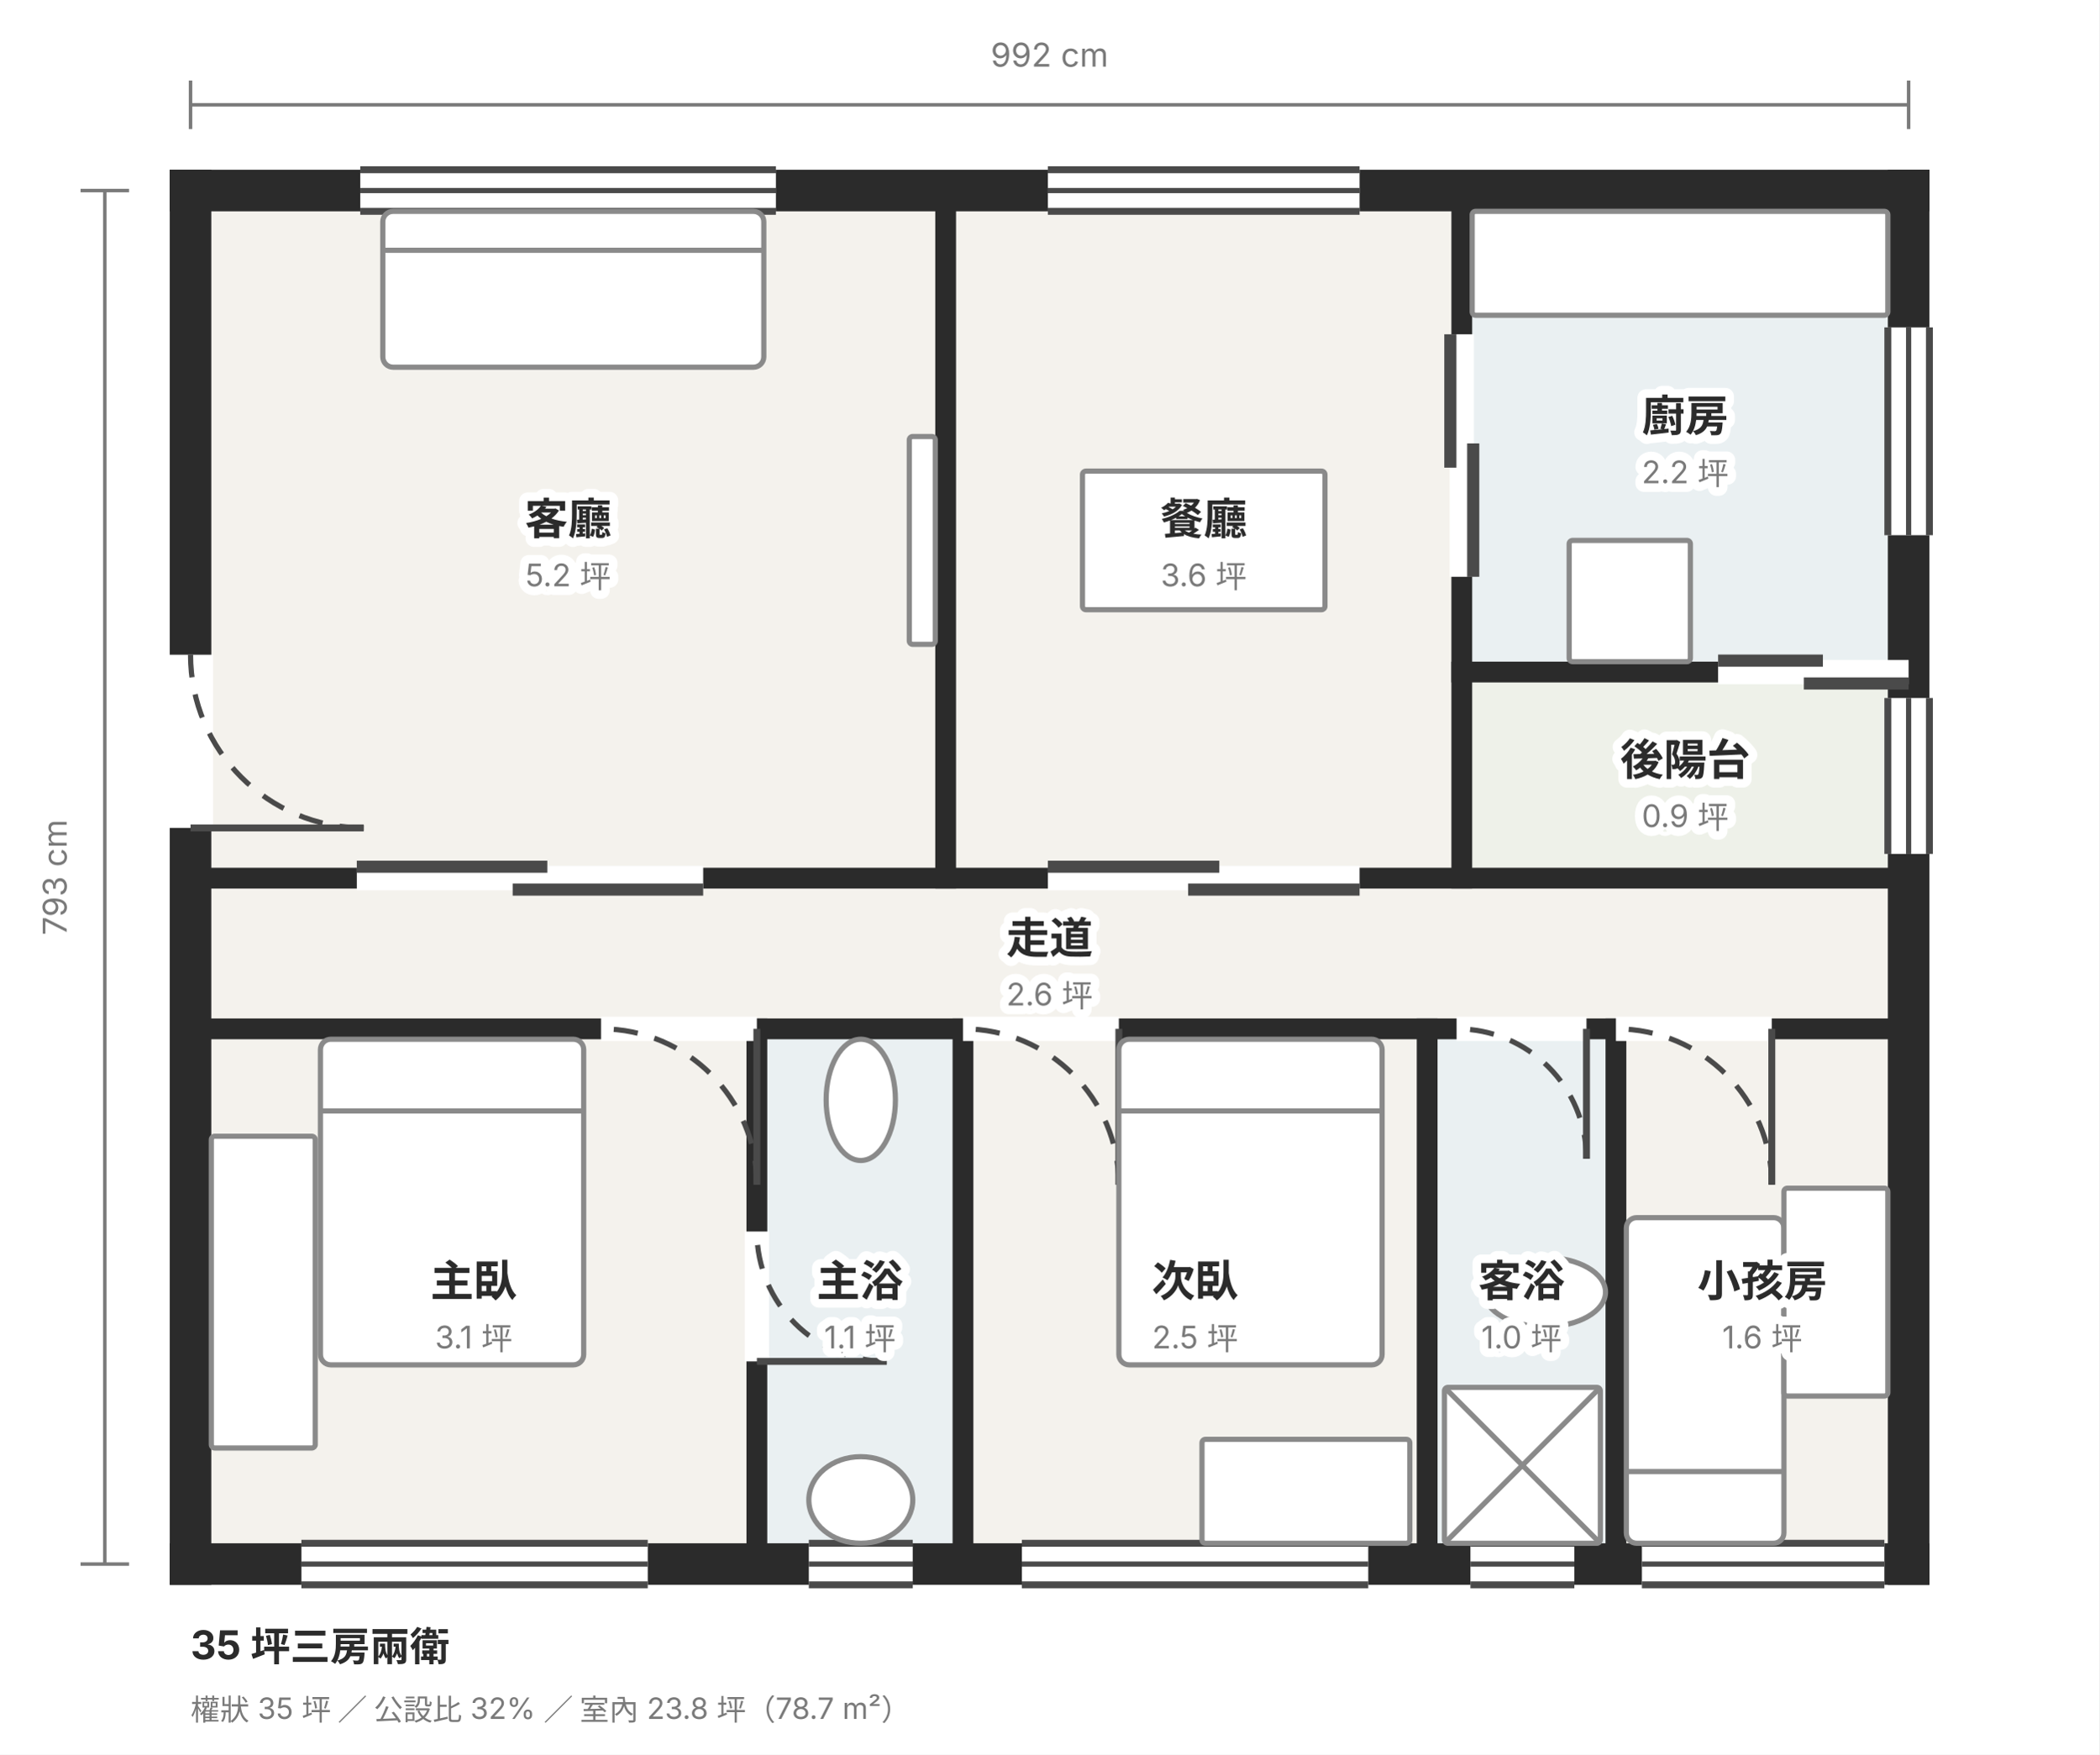
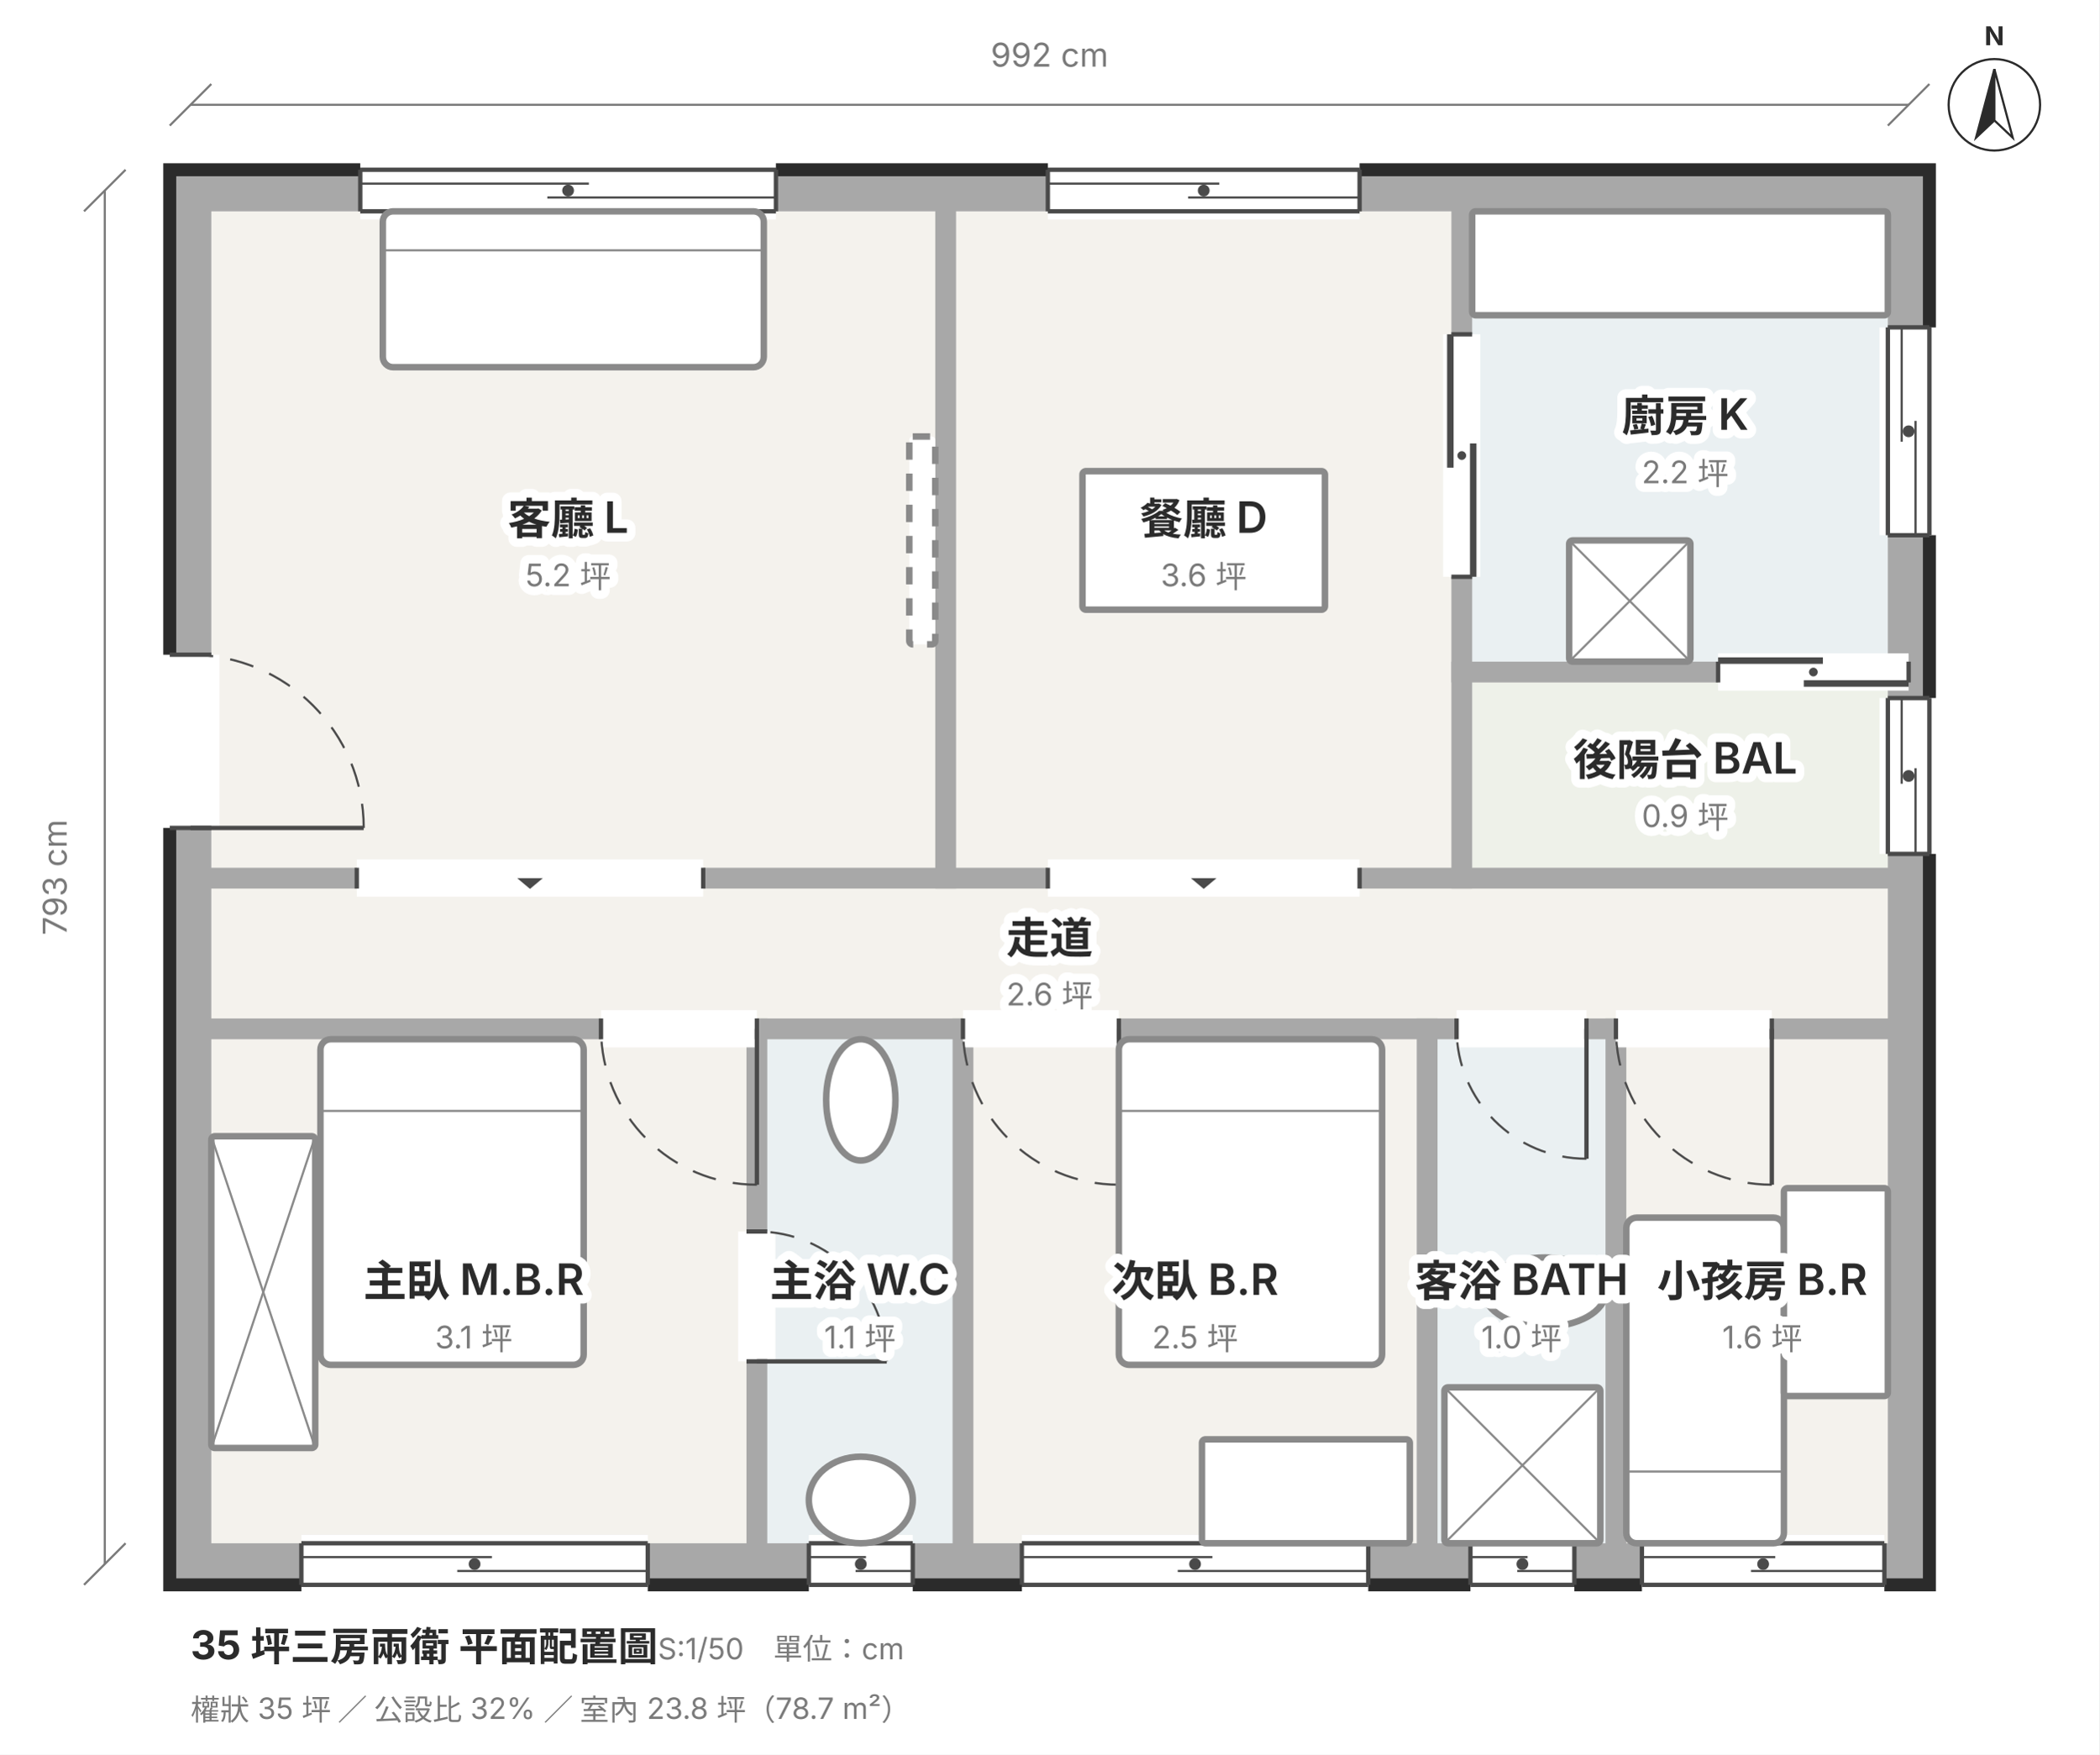
<svg xmlns="http://www.w3.org/2000/svg" viewBox="-110 -110 1212 1013" width="100%" font-family="-apple-system, 'Noto Sans TC', sans-serif">
  <rect x="-110" y="-110" width="1212" height="1013" fill="#ffffff" />
-   <g id="rooms">
+   <g id="rooms" data-layer="FL">
    <rect id="room-living" data-room-type="living_room" x="0" y="0" width="436" height="397" fill="#f4f2ed" />
    <rect id="room-dining" data-room-type="dining_room" x="436" y="0" width="298" height="397" fill="#f4f2ed" />
    <rect id="room-kitchen" data-room-type="kitchen" x="734" y="0" width="258" height="278" fill="#eaf0f2" />
    <rect id="room-balcony" data-room-type="balcony" x="734" y="278" width="258" height="119" fill="#eef1e9" />
    <rect id="room-hall" data-room-type="hallway" x="0" y="397" width="992" height="87" fill="#f4f2ed" />
    <rect id="room-master" data-room-type="master_bedroom" x="0" y="484" width="327" height="309" fill="#f4f2ed" />
    <rect id="room-bath-m" data-room-type="bathroom" x="327" y="484" width="119" height="309" fill="#eaf0f2" />
    <rect id="room-bed2" data-room-type="bedroom" x="446" y="484" width="268" height="309" fill="#f4f2ed" />
    <rect id="room-bath-g" data-room-type="bathroom" x="714" y="484" width="109" height="309" fill="#eaf0f2" />
    <rect id="room-bed3" data-room-type="bedroom" x="823" y="484" width="169" height="309" fill="#f4f2ed" />
  </g>
-   <g id="walls">
-     <rect id="wall-001" data-wall-type="exterior" x="-12.0" y="-12.0" width="1016.0" height="24.0" fill="#2b2b2b" />
-     <rect id="wall-002" data-wall-type="exterior" x="-12.0" y="781.0" width="1016.0" height="24.0" fill="#2b2b2b" />
-     <rect id="wall-003" data-wall-type="exterior" x="-12.0" y="-12.0" width="24.0" height="817.0" fill="#2b2b2b" />
-     <rect id="wall-004" data-wall-type="exterior" x="980.0" y="-12.0" width="24.0" height="817.0" fill="#2b2b2b" />
-     <rect id="wall-005" data-wall-type="interior" x="-6.0" y="391.0" width="1004.0" height="12.0" fill="#2b2b2b" />
-     <rect id="wall-006" data-wall-type="interior" x="-6.0" y="478.0" width="1004.0" height="12.0" fill="#2b2b2b" />
-     <rect id="wall-007" data-wall-type="interior" x="430.0" y="-6.0" width="12.0" height="409.0" fill="#2b2b2b" />
-     <rect id="wall-008" data-wall-type="interior" x="728.0" y="-6.0" width="12.0" height="409.0" fill="#2b2b2b" />
-     <rect id="wall-009" data-wall-type="interior" x="728.0" y="272.0" width="270.0" height="12.0" fill="#2b2b2b" />
-     <rect id="wall-010" data-wall-type="interior" x="321.0" y="478.0" width="12.0" height="321.0" fill="#2b2b2b" />
-     <rect id="wall-011" data-wall-type="interior" x="440.0" y="478.0" width="12.0" height="321.0" fill="#2b2b2b" />
-     <rect id="wall-012" data-wall-type="interior" x="708.0" y="478.0" width="12.0" height="321.0" fill="#2b2b2b" />
-     <rect id="wall-013" data-wall-type="interior" x="817.0" y="478.0" width="12.0" height="321.0" fill="#2b2b2b" />
-     <rect x="-13.0" y="268.0" width="26.0" height="100.0" fill="#ffffff" />
-     <rect x="96.0" y="390.0" width="200.0" height="14.0" fill="#ffffff" />
-     <rect x="495.0" y="390.0" width="180.0" height="14.0" fill="#ffffff" />
-     <rect x="727.0" y="83.0" width="14.0" height="140.0" fill="#ffffff" />
-     <rect x="882.0" y="271.0" width="110.0" height="14.0" fill="#ffffff" />
-     <rect x="237.0" y="477.0" width="90.0" height="14.0" fill="#ffffff" />
-     <rect x="320.0" y="601.0" width="14.0" height="75.0" fill="#ffffff" />
-     <rect x="446.0" y="477.0" width="90.0" height="14.0" fill="#ffffff" />
-     <rect x="731.0" y="477.0" width="75.0" height="14.0" fill="#ffffff" />
-     <rect x="823.0" y="477.0" width="90.0" height="14.0" fill="#ffffff" />
-     <rect x="98.0" y="-13.0" width="240.0" height="26.0" fill="#ffffff" />
-     <rect x="495.0" y="-13.0" width="180.0" height="26.0" fill="#ffffff" />
-     <rect x="979.0" y="79.0" width="26.0" height="120.0" fill="#ffffff" />
-     <rect x="979.0" y="293.0" width="26.0" height="90.0" fill="#ffffff" />
-     <rect x="64.0" y="780.0" width="200.0" height="26.0" fill="#ffffff" />
-     <rect x="357.0" y="780.0" width="60.0" height="26.0" fill="#ffffff" />
-     <rect x="480.0" y="780.0" width="200.0" height="26.0" fill="#ffffff" />
-     <rect x="739.0" y="780.0" width="60.0" height="26.0" fill="#ffffff" />
-     <rect x="838.0" y="780.0" width="140.0" height="26.0" fill="#ffffff" />
-   </g>
-   <g id="doors" fill="none" stroke="#4a4a4a" stroke-width="4">
+   <g id="walls" data-layer="WL">
+     <rect id="wall-001" data-wall-type="exterior" x="-12.0" y="-12.0" width="1016.0" height="24.0" fill="#a8a8a8" />
+     <rect id="wall-002" data-wall-type="exterior" x="-12.0" y="781.0" width="1016.0" height="24.0" fill="#a8a8a8" />
+     <rect id="wall-003" data-wall-type="exterior" x="-12.0" y="-12.0" width="24.0" height="817.0" fill="#a8a8a8" />
+     <rect id="wall-004" data-wall-type="exterior" x="980.0" y="-12.0" width="24.0" height="817.0" fill="#a8a8a8" />
+     <rect id="wall-005" data-wall-type="interior" x="-6.0" y="391.0" width="1004.0" height="12.0" fill="#a8a8a8" />
+     <rect id="wall-006" data-wall-type="interior" x="-6.0" y="478.0" width="1004.0" height="12.0" fill="#a8a8a8" />
+     <rect id="wall-007" data-wall-type="interior" x="430.0" y="-6.0" width="12.0" height="409.0" fill="#a8a8a8" />
+     <rect id="wall-008" data-wall-type="interior" x="728.0" y="-6.0" width="12.0" height="409.0" fill="#a8a8a8" />
+     <rect id="wall-009" data-wall-type="interior" x="728.0" y="272.0" width="270.0" height="12.0" fill="#a8a8a8" />
+     <rect id="wall-010" data-wall-type="interior" x="321.0" y="478.0" width="12.0" height="321.0" fill="#a8a8a8" />
+     <rect id="wall-011" data-wall-type="interior" x="440.0" y="478.0" width="12.0" height="321.0" fill="#a8a8a8" />
+     <rect id="wall-012" data-wall-type="interior" x="708.0" y="478.0" width="12.0" height="321.0" fill="#a8a8a8" />
+     <rect id="wall-013" data-wall-type="interior" x="817.0" y="478.0" width="12.0" height="321.0" fill="#a8a8a8" />
+     <rect x="-12.0" y="-12.0" width="1016.0" height="817.0" fill="none" stroke="#2b2b2b" stroke-width="7.50" />
+     <rect x="-16.8" y="268.0" width="33.5" height="100.0" fill="#ffffff" />
+     <rect x="96.0" y="386.2" width="200.0" height="21.5" fill="#ffffff" />
+     <rect x="495.0" y="386.2" width="180.0" height="21.5" fill="#ffffff" />
+     <rect x="723.2" y="83.0" width="21.5" height="140.0" fill="#ffffff" />
+     <rect x="882.0" y="267.2" width="110.0" height="21.5" fill="#ffffff" />
+     <rect x="237.0" y="473.2" width="90.0" height="21.5" fill="#ffffff" />
+     <rect x="316.2" y="601.0" width="21.5" height="75.0" fill="#ffffff" />
+     <rect x="446.0" y="473.2" width="90.0" height="21.5" fill="#ffffff" />
+     <rect x="731.0" y="473.2" width="75.0" height="21.5" fill="#ffffff" />
+     <rect x="823.0" y="473.2" width="90.0" height="21.5" fill="#ffffff" />
+     <rect x="98.0" y="-16.8" width="240.0" height="33.5" fill="#ffffff" />
+     <rect x="495.0" y="-16.8" width="180.0" height="33.5" fill="#ffffff" />
+     <rect x="975.2" y="79.0" width="33.5" height="120.0" fill="#ffffff" />
+     <rect x="975.2" y="293.0" width="33.5" height="90.0" fill="#ffffff" />
+     <rect x="64.0" y="776.2" width="200.0" height="33.5" fill="#ffffff" />
+     <rect x="357.0" y="776.2" width="60.0" height="33.5" fill="#ffffff" />
+     <rect x="480.0" y="776.2" width="200.0" height="33.5" fill="#ffffff" />
+     <rect x="739.0" y="776.2" width="60.0" height="33.5" fill="#ffffff" />
+     <rect x="838.0" y="776.2" width="140.0" height="33.5" fill="#ffffff" />
+   </g>
+   <g id="doors" data-layer="DR" fill="none" stroke="#4a4a4a">
    <g id="door-entry" data-door-type="single">
-       <line x1="0.0" y1="368.0" x2="100.0" y2="368.0" />
-       <path d="M 100.0 368.0 A 100 100 0 0 1 0.0 268.0" stroke-dasharray="14 10" stroke-width="3" />
-     </g>
-     <line x1="96.0" y1="390.4" x2="206.0" y2="390.4" stroke-width="7" />
-     <line x1="186.0" y1="403.6" x2="296.0" y2="403.6" stroke-width="7" />
-     <line x1="495.0" y1="390.4" x2="594.0" y2="390.4" stroke-width="7" />
-     <line x1="576.0" y1="403.6" x2="675.0" y2="403.6" stroke-width="7" />
-     <line x1="727.4" y1="83.0" x2="727.4" y2="160.0" stroke-width="7" />
-     <line x1="740.6" y1="146.0" x2="740.6" y2="223.0" stroke-width="7" />
-     <line x1="882.0" y1="271.4" x2="942.5" y2="271.4" stroke-width="7" />
-     <line x1="931.5" y1="284.6" x2="992.0" y2="284.6" stroke-width="7" />
+       <line x1="-12.0" y1="268.0" x2="12.0" y2="268.0" stroke-width="2.50" />
+       <line x1="-12.0" y1="368.0" x2="12.0" y2="368.0" stroke-width="2.50" />
+       <line x1="0.0" y1="368.0" x2="100.0" y2="368.0" stroke-width="2.50" />
+       <path d="M 100.0 368.0 A 100 100 0 0 0 0.0 268.0" stroke-dasharray="14 10" stroke-width="1.25" />
+     </g>
+     <g id="door-hall-living" data-door-type="opening">
+       <line x1="96.0" y1="391.0" x2="96.0" y2="403.0" stroke-width="2.50" />
+       <line x1="296.0" y1="391.0" x2="296.0" y2="403.0" stroke-width="2.50" />
+       <polygon points="188.6,397.0 203.4,397.0 196.0,403.2" fill="#4a4a4a" stroke="none" />
+     </g>
+     <g id="door-hall-dining" data-door-type="opening">
+       <line x1="495.0" y1="391.0" x2="495.0" y2="403.0" stroke-width="2.50" />
+       <line x1="675.0" y1="391.0" x2="675.0" y2="403.0" stroke-width="2.50" />
+       <polygon points="577.6,397.0 592.4,397.0 585.0,403.2" fill="#4a4a4a" stroke="none" />
+     </g>
+     <g id="door-dining-kitchen" data-door-type="sliding">
+       <line x1="728.0" y1="83.0" x2="740.0" y2="83.0" stroke-width="2.50" />
+       <line x1="728.0" y1="223.0" x2="740.0" y2="223.0" stroke-width="2.50" />
+       <line x1="727.4" y1="83.0" x2="727.4" y2="160.0" stroke-width="3.75" />
+       <line x1="740.6" y1="146.0" x2="740.6" y2="223.0" stroke-width="3.75" />
+       <circle cx="734.0" cy="153.0" r="1.9" fill="#4a4a4a" stroke-width="1.25" />
+     </g>
+     <g id="door-balcony" data-door-type="sliding">
+       <line x1="882.0" y1="272.0" x2="882.0" y2="284.0" stroke-width="2.50" />
+       <line x1="992.0" y1="272.0" x2="992.0" y2="284.0" stroke-width="2.50" />
+       <line x1="882.0" y1="271.4" x2="942.5" y2="271.4" stroke-width="3.75" />
+       <line x1="931.5" y1="284.6" x2="992.0" y2="284.6" stroke-width="3.75" />
+       <circle cx="937.0" cy="278.0" r="1.9" fill="#4a4a4a" stroke-width="1.25" />
+     </g>
    <g id="door-master" data-door-type="single">
-       <line x1="327.0" y1="484.0" x2="327.0" y2="574.0" />
-       <path d="M 327.0 574.0 A 90 90 0 0 0 237.0 484.0" stroke-dasharray="14 10" stroke-width="3" />
+       <line x1="237.0" y1="478.0" x2="237.0" y2="490.0" stroke-width="2.50" />
+       <line x1="327.0" y1="478.0" x2="327.0" y2="490.0" stroke-width="2.50" />
+       <line x1="327.0" y1="484.0" x2="327.0" y2="574.0" stroke-width="2.50" />
+       <path d="M 327.0 574.0 A 90 90 0 0 1 237.0 484.0" stroke-dasharray="14 10" stroke-width="1.25" />
    </g>
    <g id="door-bath-m" data-door-type="single">
-       <line x1="327.0" y1="676.0" x2="402.0" y2="676.0" />
-       <path d="M 402.0 676.0 A 75 75 0 0 1 327.0 601.0" stroke-dasharray="14 10" stroke-width="3" />
+       <line x1="321.0" y1="601.0" x2="333.0" y2="601.0" stroke-width="2.50" />
+       <line x1="321.0" y1="676.0" x2="333.0" y2="676.0" stroke-width="2.50" />
+       <line x1="327.0" y1="676.0" x2="402.0" y2="676.0" stroke-width="2.50" />
+       <path d="M 402.0 676.0 A 75 75 0 0 0 327.0 601.0" stroke-dasharray="14 10" stroke-width="1.25" />
    </g>
    <g id="door-bed2" data-door-type="single">
-       <line x1="536.0" y1="484.0" x2="536.0" y2="574.0" />
-       <path d="M 536.0 574.0 A 90 90 0 0 0 446.0 484.0" stroke-dasharray="14 10" stroke-width="3" />
+       <line x1="446.0" y1="478.0" x2="446.0" y2="490.0" stroke-width="2.50" />
+       <line x1="536.0" y1="478.0" x2="536.0" y2="490.0" stroke-width="2.50" />
+       <line x1="536.0" y1="484.0" x2="536.0" y2="574.0" stroke-width="2.50" />
+       <path d="M 536.0 574.0 A 90 90 0 0 1 446.0 484.0" stroke-dasharray="14 10" stroke-width="1.25" />
    </g>
    <g id="door-bath-g" data-door-type="single">
-       <line x1="806.0" y1="484.0" x2="806.0" y2="559.0" />
-       <path d="M 806.0 559.0 A 75 75 0 0 0 731.0 484.0" stroke-dasharray="14 10" stroke-width="3" />
+       <line x1="731.0" y1="478.0" x2="731.0" y2="490.0" stroke-width="2.50" />
+       <line x1="806.0" y1="478.0" x2="806.0" y2="490.0" stroke-width="2.50" />
+       <line x1="806.0" y1="484.0" x2="806.0" y2="559.0" stroke-width="2.50" />
+       <path d="M 806.0 559.0 A 75 75 0 0 1 731.0 484.0" stroke-dasharray="14 10" stroke-width="1.25" />
    </g>
    <g id="door-bed3" data-door-type="single">
-       <line x1="913.0" y1="484.0" x2="913.0" y2="574.0" />
-       <path d="M 913.0 574.0 A 90 90 0 0 0 823.0 484.0" stroke-dasharray="14 10" stroke-width="3" />
-     </g>
-   </g>
-   <g id="windows" stroke="#4a4a4a" fill="none">
-     <g id="win-living">
-       <line x1="98.0" y1="-12.0" x2="338.0" y2="-12.0" stroke-width="4" />
-       <line x1="98.0" y1="0.0" x2="338.0" y2="0.0" stroke-width="3" />
-       <line x1="98.0" y1="12.0" x2="338.0" y2="12.0" stroke-width="4" />
-     </g>
-     <g id="win-dining">
-       <line x1="495.0" y1="-12.0" x2="675.0" y2="-12.0" stroke-width="4" />
-       <line x1="495.0" y1="0.0" x2="675.0" y2="0.0" stroke-width="3" />
-       <line x1="495.0" y1="12.0" x2="675.0" y2="12.0" stroke-width="4" />
-     </g>
-     <g id="win-kitchen">
-       <line x1="980.0" y1="79.0" x2="980.0" y2="199.0" stroke-width="4" />
-       <line x1="992.0" y1="79.0" x2="992.0" y2="199.0" stroke-width="3" />
-       <line x1="1004.0" y1="79.0" x2="1004.0" y2="199.0" stroke-width="4" />
-     </g>
-     <g id="win-balcony">
-       <line x1="980.0" y1="293.0" x2="980.0" y2="383.0" stroke-width="4" />
-       <line x1="992.0" y1="293.0" x2="992.0" y2="383.0" stroke-width="3" />
-       <line x1="1004.0" y1="293.0" x2="1004.0" y2="383.0" stroke-width="4" />
-     </g>
-     <g id="win-master">
-       <line x1="64.0" y1="781.0" x2="264.0" y2="781.0" stroke-width="4" />
-       <line x1="64.0" y1="793.0" x2="264.0" y2="793.0" stroke-width="3" />
-       <line x1="64.0" y1="805.0" x2="264.0" y2="805.0" stroke-width="4" />
-     </g>
-     <g id="win-bath-m">
-       <line x1="357.0" y1="781.0" x2="417.0" y2="781.0" stroke-width="4" />
-       <line x1="357.0" y1="793.0" x2="417.0" y2="793.0" stroke-width="3" />
-       <line x1="357.0" y1="805.0" x2="417.0" y2="805.0" stroke-width="4" />
-     </g>
-     <g id="win-bed2">
-       <line x1="480.0" y1="781.0" x2="680.0" y2="781.0" stroke-width="4" />
-       <line x1="480.0" y1="793.0" x2="680.0" y2="793.0" stroke-width="3" />
-       <line x1="480.0" y1="805.0" x2="680.0" y2="805.0" stroke-width="4" />
-     </g>
-     <g id="win-bath-g">
-       <line x1="739.0" y1="781.0" x2="799.0" y2="781.0" stroke-width="4" />
-       <line x1="739.0" y1="793.0" x2="799.0" y2="793.0" stroke-width="3" />
-       <line x1="739.0" y1="805.0" x2="799.0" y2="805.0" stroke-width="4" />
-     </g>
-     <g id="win-bed3">
-       <line x1="838.0" y1="781.0" x2="978.0" y2="781.0" stroke-width="4" />
-       <line x1="838.0" y1="793.0" x2="978.0" y2="793.0" stroke-width="3" />
-       <line x1="838.0" y1="805.0" x2="978.0" y2="805.0" stroke-width="4" />
-     </g>
-   </g>
-   <g id="furniture" fill="#ffffff" stroke="#8a8a8a" stroke-width="3">
-     <g id="f-sofa" data-furniture-type="sofa">
-       <rect x="111" y="12" width="220" height="90" rx="6" />
+       <line x1="823.0" y1="478.0" x2="823.0" y2="490.0" stroke-width="2.50" />
+       <line x1="913.0" y1="478.0" x2="913.0" y2="490.0" stroke-width="2.50" />
+       <line x1="913.0" y1="484.0" x2="913.0" y2="574.0" stroke-width="2.50" />
+       <path d="M 913.0 574.0 A 90 90 0 0 1 823.0 484.0" stroke-dasharray="14 10" stroke-width="1.25" />
+     </g>
+   </g>
+   <g id="windows" data-layer="WI" stroke="#4a4a4a" fill="none">
+     <g id="win-living" data-window-type="sliding">
+       <line x1="98.0" y1="-12.0" x2="338.0" y2="-12.0" stroke-width="2.50" />
+       <line x1="98.0" y1="12.0" x2="338.0" y2="12.0" stroke-width="2.50" />
+       <line x1="98.0" y1="-12.0" x2="98.0" y2="12.0" stroke-width="2.50" />
+       <line x1="338.0" y1="-12.0" x2="338.0" y2="12.0" stroke-width="2.50" />
+       <line x1="98.0" y1="-4.0" x2="230.0" y2="-4.0" stroke-width="1.25" />
+       <line x1="206.0" y1="4.0" x2="338.0" y2="4.0" stroke-width="1.25" />
+       <circle cx="218.0" cy="0.0" r="3.4" fill="#4a4a4a" stroke="none" />
+     </g>
+     <g id="win-dining" data-window-type="sliding">
+       <line x1="495.0" y1="-12.0" x2="675.0" y2="-12.0" stroke-width="2.50" />
+       <line x1="495.0" y1="12.0" x2="675.0" y2="12.0" stroke-width="2.50" />
+       <line x1="495.0" y1="-12.0" x2="495.0" y2="12.0" stroke-width="2.50" />
+       <line x1="675.0" y1="-12.0" x2="675.0" y2="12.0" stroke-width="2.50" />
+       <line x1="495.0" y1="-4.0" x2="594.0" y2="-4.0" stroke-width="1.25" />
+       <line x1="576.0" y1="4.0" x2="675.0" y2="4.0" stroke-width="1.25" />
+       <circle cx="585.0" cy="0.0" r="3.4" fill="#4a4a4a" stroke="none" />
+     </g>
+     <g id="win-kitchen" data-window-type="sliding">
+       <line x1="980.0" y1="79.0" x2="980.0" y2="199.0" stroke-width="2.50" />
+       <line x1="1004.0" y1="79.0" x2="1004.0" y2="199.0" stroke-width="2.50" />
+       <line x1="980.0" y1="79.0" x2="1004.0" y2="79.0" stroke-width="2.50" />
+       <line x1="980.0" y1="199.0" x2="1004.0" y2="199.0" stroke-width="2.50" />
+       <line x1="988.0" y1="79.0" x2="988.0" y2="145.0" stroke-width="1.25" />
+       <line x1="996.0" y1="133.0" x2="996.0" y2="199.0" stroke-width="1.25" />
+       <circle cx="992.0" cy="139.0" r="3.4" fill="#4a4a4a" stroke="none" />
+     </g>
+     <g id="win-balcony" data-window-type="sliding">
+       <line x1="980.0" y1="293.0" x2="980.0" y2="383.0" stroke-width="2.50" />
+       <line x1="1004.0" y1="293.0" x2="1004.0" y2="383.0" stroke-width="2.50" />
+       <line x1="980.0" y1="293.0" x2="1004.0" y2="293.0" stroke-width="2.50" />
+       <line x1="980.0" y1="383.0" x2="1004.0" y2="383.0" stroke-width="2.50" />
+       <line x1="988.0" y1="293.0" x2="988.0" y2="342.5" stroke-width="1.25" />
+       <line x1="996.0" y1="333.5" x2="996.0" y2="383.0" stroke-width="1.25" />
+       <circle cx="992.0" cy="338.0" r="3.4" fill="#4a4a4a" stroke="none" />
+     </g>
+     <g id="win-master" data-window-type="sliding">
+       <line x1="64.0" y1="781.0" x2="264.0" y2="781.0" stroke-width="2.50" />
+       <line x1="64.0" y1="805.0" x2="264.0" y2="805.0" stroke-width="2.50" />
+       <line x1="64.0" y1="781.0" x2="64.0" y2="805.0" stroke-width="2.50" />
+       <line x1="264.0" y1="781.0" x2="264.0" y2="805.0" stroke-width="2.50" />
+       <line x1="64.0" y1="789.0" x2="174.0" y2="789.0" stroke-width="1.25" />
+       <line x1="154.0" y1="797.0" x2="264.0" y2="797.0" stroke-width="1.25" />
+       <circle cx="164.0" cy="793.0" r="3.4" fill="#4a4a4a" stroke="none" />
+     </g>
+     <g id="win-bath-m" data-window-type="sliding">
+       <line x1="357.0" y1="781.0" x2="417.0" y2="781.0" stroke-width="2.50" />
+       <line x1="357.0" y1="805.0" x2="417.0" y2="805.0" stroke-width="2.50" />
+       <line x1="357.0" y1="781.0" x2="357.0" y2="805.0" stroke-width="2.50" />
+       <line x1="417.0" y1="781.0" x2="417.0" y2="805.0" stroke-width="2.50" />
+       <line x1="357.0" y1="789.0" x2="390.0" y2="789.0" stroke-width="1.25" />
+       <line x1="384.0" y1="797.0" x2="417.0" y2="797.0" stroke-width="1.25" />
+       <circle cx="387.0" cy="793.0" r="3.4" fill="#4a4a4a" stroke="none" />
+     </g>
+     <g id="win-bed2" data-window-type="sliding">
+       <line x1="480.0" y1="781.0" x2="680.0" y2="781.0" stroke-width="2.50" />
+       <line x1="480.0" y1="805.0" x2="680.0" y2="805.0" stroke-width="2.50" />
+       <line x1="480.0" y1="781.0" x2="480.0" y2="805.0" stroke-width="2.50" />
+       <line x1="680.0" y1="781.0" x2="680.0" y2="805.0" stroke-width="2.50" />
+       <line x1="480.0" y1="789.0" x2="590.0" y2="789.0" stroke-width="1.25" />
+       <line x1="570.0" y1="797.0" x2="680.0" y2="797.0" stroke-width="1.25" />
+       <circle cx="580.0" cy="793.0" r="3.4" fill="#4a4a4a" stroke="none" />
+     </g>
+     <g id="win-bath-g" data-window-type="sliding">
+       <line x1="739.0" y1="781.0" x2="799.0" y2="781.0" stroke-width="2.50" />
+       <line x1="739.0" y1="805.0" x2="799.0" y2="805.0" stroke-width="2.50" />
+       <line x1="739.0" y1="781.0" x2="739.0" y2="805.0" stroke-width="2.50" />
+       <line x1="799.0" y1="781.0" x2="799.0" y2="805.0" stroke-width="2.50" />
+       <line x1="739.0" y1="789.0" x2="772.0" y2="789.0" stroke-width="1.25" />
+       <line x1="766.0" y1="797.0" x2="799.0" y2="797.0" stroke-width="1.25" />
+       <circle cx="769.0" cy="793.0" r="3.4" fill="#4a4a4a" stroke="none" />
+     </g>
+     <g id="win-bed3" data-window-type="sliding">
+       <line x1="838.0" y1="781.0" x2="978.0" y2="781.0" stroke-width="2.50" />
+       <line x1="838.0" y1="805.0" x2="978.0" y2="805.0" stroke-width="2.50" />
+       <line x1="838.0" y1="781.0" x2="838.0" y2="805.0" stroke-width="2.50" />
+       <line x1="978.0" y1="781.0" x2="978.0" y2="805.0" stroke-width="2.50" />
+       <line x1="838.0" y1="789.0" x2="915.0" y2="789.0" stroke-width="1.25" />
+       <line x1="901.0" y1="797.0" x2="978.0" y2="797.0" stroke-width="1.25" />
+       <circle cx="908.0" cy="793.0" r="3.4" fill="#4a4a4a" stroke="none" />
+     </g>
+   </g>
+   <g id="furniture" fill="#ffffff" stroke="#8a8a8a" stroke-width="1.25">
+     <g id="f-sofa" data-furniture-type="sofa" data-layer="FUM">
+       <rect x="111" y="12" width="220" height="90" rx="6" stroke-width="3.75" />
      <line x1="111" y1="34.5" x2="331" y2="34.5" />
    </g>
-     <g id="f-tv" data-furniture-type="tv">
-       <rect x="415" y="142" width="15" height="120" rx="2" />
-     </g>
-     <g id="f-dining" data-furniture-type="dining_table">
-       <rect x="515" y="162" width="140" height="80" rx="2" />
-     </g>
-     <g id="f-counter" data-furniture-type="kitchen_counter">
-       <rect x="740" y="12" width="240" height="60" rx="2" />
-     </g>
-     <g id="f-fridge" data-furniture-type="refrigerator">
-       <rect x="796" y="202" width="70" height="70" rx="2" />
-     </g>
-     <g id="f-bed-m" data-furniture-type="bed">
-       <rect x="75" y="490" width="152" height="188" rx="6" />
+     <g id="f-tv" data-furniture-type="tv" data-layer="FUM">
+       <rect x="415" y="142" width="15" height="120" rx="2" stroke-width="3.75" stroke-dasharray="10 8" />
+     </g>
+     <g id="f-dining" data-furniture-type="dining_table" data-layer="FUM">
+       <rect x="515" y="162" width="140" height="80" rx="2" stroke-width="3.75" />
+     </g>
+     <g id="f-counter" data-furniture-type="kitchen_counter" data-layer="FUF">
+       <rect x="740" y="12" width="240" height="60" rx="2" stroke-width="3.75" />
+     </g>
+     <g id="f-fridge" data-furniture-type="refrigerator" data-layer="FUM">
+       <rect x="796" y="202" width="70" height="70" rx="2" stroke-width="3.75" />
+       <line x1="796" y1="202" x2="866" y2="272" />
+       <line x1="866" y1="202" x2="796" y2="272" />
+     </g>
+     <g id="f-bed-m" data-furniture-type="bed" data-layer="FUM">
+       <rect x="75" y="490" width="152" height="188" rx="6" stroke-width="3.75" />
      <line x1="75" y1="531.4" x2="227" y2="531.4" />
    </g>
-     <g id="f-wardrobe-m" data-furniture-type="wardrobe">
-       <rect x="12" y="546" width="60" height="180" rx="2" />
-     </g>
-     <g id="f-toilet-m" data-furniture-type="toilet">
-       <ellipse cx="387.0" cy="525.0" rx="20.0" ry="35.0" />
-     </g>
-     <g id="f-sink-m" data-furniture-type="sink">
-       <ellipse cx="387.0" cy="756.0" rx="30.0" ry="25.0" />
-     </g>
-     <g id="f-bed-2" data-furniture-type="bed">
-       <rect x="536" y="490" width="152" height="188" rx="6" />
+     <g id="f-wardrobe-m" data-furniture-type="wardrobe" data-layer="FUF">
+       <rect x="12" y="546" width="60" height="180" rx="2" stroke-width="3.75" />
+       <line x1="12" y1="546" x2="72" y2="726" />
+       <line x1="72" y1="546" x2="12" y2="726" />
+     </g>
+     <g id="f-toilet-m" data-furniture-type="toilet" data-layer="FUF">
+       <ellipse cx="387.0" cy="525.0" rx="20.0" ry="35.0" stroke-width="3.75" />
+     </g>
+     <g id="f-sink-m" data-furniture-type="sink" data-layer="FUF">
+       <ellipse cx="387.0" cy="756.0" rx="30.0" ry="25.0" stroke-width="3.75" />
+     </g>
+     <g id="f-bed-2" data-furniture-type="bed" data-layer="FUM">
+       <rect x="536" y="490" width="152" height="188" rx="6" stroke-width="3.75" />
      <line x1="536" y1="531.4" x2="688" y2="531.4" />
    </g>
-     <g id="f-desk-2" data-furniture-type="desk">
-       <rect x="584" y="721" width="120" height="60" rx="2" />
-     </g>
-     <g id="f-toilet-g" data-furniture-type="toilet">
-       <ellipse cx="782.0" cy="636.0" rx="35.0" ry="20.0" />
-     </g>
-     <g id="f-shower-g" data-furniture-type="shower">
-       <rect x="724" y="691" width="90" height="90" rx="2" />
+     <g id="f-desk-2" data-furniture-type="desk" data-layer="FUM">
+       <rect x="584" y="721" width="120" height="60" rx="2" stroke-width="3.75" />
+     </g>
+     <g id="f-toilet-g" data-furniture-type="toilet" data-layer="FUF">
+       <ellipse cx="782.0" cy="636.0" rx="35.0" ry="20.0" stroke-width="3.75" />
+     </g>
+     <g id="f-shower-g" data-furniture-type="shower" data-layer="FUF">
+       <rect x="724" y="691" width="90" height="90" rx="2" stroke-width="3.75" />
      <line x1="724" y1="691" x2="814" y2="781" />
      <line x1="814" y1="691" x2="724" y2="781" />
    </g>
-     <g id="f-bed-3" data-furniture-type="single_bed">
-       <rect x="829" y="593" width="91" height="188" rx="6" />
+     <g id="f-bed-3" data-furniture-type="single_bed" data-layer="FUM">
+       <rect x="829" y="593" width="91" height="188" rx="6" stroke-width="3.75" />
      <line x1="829" y1="739.6" x2="920" y2="739.6" />
    </g>
-     <g id="f-desk-3" data-furniture-type="desk">
-       <rect x="920" y="576" width="60" height="120" rx="2" />
-     </g>
-   </g>
-   <g id="room-labels" text-anchor="middle" fill="#2b2b2b" stroke="#ffffff" stroke-width="10" stroke-linejoin="round" paint-order="stroke">
-     <text x="218.0" y="198.5" font-size="25" font-weight="600">客廳</text>
+     <g id="f-desk-3" data-furniture-type="desk" data-layer="FUM">
+       <rect x="920" y="576" width="60" height="120" rx="2" stroke-width="3.75" />
+     </g>
+   </g>
+   <g id="room-labels" data-layer="TE" text-anchor="middle" fill="#2b2b2b" stroke="#ffffff" stroke-width="10" stroke-linejoin="round" paint-order="stroke">
+     <text x="218.0" y="198.5" font-size="25" font-weight="600">客廳 L</text>
    <text x="218.0" y="228.5" font-size="18" fill="#7a7a7a">5.2 坪</text>
-     <text x="585.0" y="198.5" font-size="25" font-weight="600">餐廳</text>
+     <text x="585.0" y="198.5" font-size="25" font-weight="600">餐廳 D</text>
    <text x="585.0" y="228.5" font-size="18" fill="#7a7a7a">3.6 坪</text>
-     <text x="863.0" y="139.0" font-size="25" font-weight="600">廚房</text>
+     <text x="863.0" y="139.0" font-size="25" font-weight="600">廚房 K</text>
    <text x="863.0" y="169.0" font-size="18" fill="#7a7a7a">2.2 坪</text>
-     <text x="863.0" y="337.5" font-size="25" font-weight="600">後陽台</text>
+     <text x="863.0" y="337.5" font-size="25" font-weight="600">後陽台 BAL</text>
    <text x="863.0" y="367.5" font-size="18" fill="#7a7a7a">0.9 坪</text>
    <text x="496.0" y="440.5" font-size="25" font-weight="600">走道</text>
    <text x="496.0" y="470.5" font-size="18" fill="#7a7a7a">2.6 坪</text>
-     <text x="163.5" y="638.5" font-size="25" font-weight="600">主臥</text>
+     <text x="163.5" y="638.5" font-size="25" font-weight="600">主臥 M.B.R</text>
    <text x="163.5" y="668.5" font-size="18" fill="#7a7a7a">3.1 坪</text>
-     <text x="386.5" y="638.5" font-size="25" font-weight="600">主浴</text>
+     <text x="386.5" y="638.5" font-size="25" font-weight="600">主浴 W.C</text>
    <text x="386.5" y="668.5" font-size="18" fill="#7a7a7a">1.1 坪</text>
-     <text x="580.0" y="638.5" font-size="25" font-weight="600">次臥</text>
+     <text x="580.0" y="638.5" font-size="25" font-weight="600">次臥 B.R</text>
    <text x="580.0" y="668.5" font-size="18" fill="#7a7a7a">2.5 坪</text>
-     <text x="768.5" y="638.5" font-size="25" font-weight="600">客浴</text>
+     <text x="768.5" y="638.5" font-size="25" font-weight="600">客浴 BATH</text>
    <text x="768.5" y="668.5" font-size="18" fill="#7a7a7a">1.0 坪</text>
-     <text x="907.5" y="638.5" font-size="25" font-weight="600">小孩房</text>
+     <text x="907.5" y="638.5" font-size="25" font-weight="600">小孩房 B.R</text>
    <text x="907.5" y="668.5" font-size="18" fill="#7a7a7a">1.6 坪</text>
  </g>
-   <g id="annotations" stroke="#7a7a7a" fill="#7a7a7a" stroke-width="2">
+   <g id="annotations" data-layer="SI" stroke="#7a7a7a" fill="#7a7a7a" stroke-width="1.25">
    <line x1="0" y1="-49.5" x2="992" y2="-49.5" />
-     <line x1="0" y1="-63.5" x2="0" y2="-35.5" />
-     <line x1="992" y1="-63.5" x2="992" y2="-35.5" />
+     <line x1="-12.0" y1="-37.5" x2="12.0" y2="-61.5" />
+     <line x1="980.0" y1="-37.5" x2="1004.0" y2="-61.5" />
    <text x="496.0" y="-71.5" font-size="19" text-anchor="middle" stroke="none">992 cm</text>
    <line x1="-49.5" y1="0" x2="-49.5" y2="793" />
-     <line x1="-63.5" y1="0" x2="-35.5" y2="0" />
-     <line x1="-63.5" y1="793" x2="-35.5" y2="793" />
+     <line x1="-61.5" y1="12.0" x2="-37.5" y2="-12.0" />
+     <line x1="-61.5" y1="805.0" x2="-37.5" y2="781.0" />
    <text x="-71.5" y="396.5" font-size="19" text-anchor="middle" stroke="none" transform="rotate(-90 -71.5 396.5)">793 cm</text>
  </g>
-   <text x="0" y="848.0" font-size="23" font-weight="700" fill="#2b2b2b">35 坪三房兩衛</text>
+   <g id="north-arrow" stroke="#2b2b2b" stroke-width="1.25">
+     <circle cx="1041.5" cy="-49.5" r="26.4" fill="#ffffff" />
+     <polygon points="1041.5,-70.1 1030.9,-30.5 1041.5,-40.5" fill="#2b2b2b" />
+     <polygon points="1041.5,-70.1 1052.1,-30.5 1041.5,-40.5" fill="#ffffff" />
+     <text x="1041.5" y="-83.9" font-size="15" text-anchor="middle" stroke="none" fill="#2b2b2b" font-weight="700">N</text>
+   </g>
+   <text x="0" y="848.0" font-size="23" font-weight="700" fill="#2b2b2b">35 坪三房兩衛 平面配置圖<tspan font-size="17" font-weight="400" fill="#7a7a7a">　S:1/50　單位：cm</tspan>
+   </text>
  <text x="0" y="883.2" font-size="17" fill="#7a7a7a">權狀 35 坪 ／ 公設比 32% ／ 室內 23.8 坪（78.7 m²）</text>
  <g id="hotspots" fill="transparent" stroke="none">
    <rect id="hs-door-entry" data-symbol-id="door_single_swing" data-source="auto_door" x="-12" y="268" width="24" height="100" />
    <rect id="hs-door-hall-living" data-symbol-id="" data-source="auto_door" x="96" y="385" width="200" height="24" />
    <rect id="hs-door-hall-dining" data-symbol-id="" data-source="auto_door" x="495" y="385" width="180" height="24" />
    <rect id="hs-door-dining-kitchen" data-symbol-id="" data-source="auto_door" x="722" y="83" width="24" height="140" />
    <rect id="hs-door-balcony" data-symbol-id="" data-source="auto_door" x="882" y="266" width="110" height="24" />
    <rect id="hs-door-master" data-symbol-id="door_single_swing" data-source="auto_door" x="237" y="472" width="90" height="24" />
    <rect id="hs-door-bath-m" data-symbol-id="door_single_swing" data-source="auto_door" x="315" y="602" width="24" height="75" />
    <rect id="hs-door-bed2" data-symbol-id="door_single_swing" data-source="auto_door" x="446" y="472" width="90" height="24" />
    <rect id="hs-door-bath-g" data-symbol-id="door_single_swing" data-source="auto_door" x="732" y="472" width="75" height="24" />
    <rect id="hs-door-bed3" data-symbol-id="door_single_swing" data-source="auto_door" x="823" y="472" width="90" height="24" />
    <rect id="hs-win-living" data-symbol-id="" data-source="auto_window" x="98" y="-12" width="240" height="24" />
    <rect id="hs-win-dining" data-symbol-id="" data-source="auto_window" x="495" y="-12" width="180" height="24" />
    <rect id="hs-win-kitchen" data-symbol-id="" data-source="auto_window" x="980" y="79" width="24" height="120" />
    <rect id="hs-win-balcony" data-symbol-id="" data-source="auto_window" x="980" y="293" width="24" height="90" />
    <rect id="hs-win-master" data-symbol-id="" data-source="auto_window" x="64" y="781" width="200" height="24" />
    <rect id="hs-win-bath-m" data-symbol-id="" data-source="auto_window" x="357" y="781" width="60" height="24" />
    <rect id="hs-win-bed2" data-symbol-id="" data-source="auto_window" x="480" y="781" width="200" height="24" />
    <rect id="hs-win-bath-g" data-symbol-id="" data-source="auto_window" x="739" y="781" width="60" height="24" />
    <rect id="hs-win-bed3" data-symbol-id="" data-source="auto_window" x="838" y="781" width="140" height="24" />
    <circle id="hs-sprinkler-living" data-symbol-id="sprinkler_head_pendent" data-source="manual" cx="179" cy="145" r="14" />
    <circle id="hs-sprinkler-dining" data-symbol-id="sprinkler_head_pendent" data-source="manual" cx="585" cy="145" r="14" />
    <circle id="hs-sprinkler-hall" data-symbol-id="sprinkler_head_pendent" data-source="manual" cx="351" cy="441" r="14" />
    <circle id="hs-sprinkler-master" data-symbol-id="sprinkler_head_pendent" data-source="manual" cx="167" cy="665" r="14" />
    <circle id="hs-sprinkler-bed2" data-symbol-id="sprinkler_head_pendent" data-source="manual" cx="580" cy="665" r="14" />
    <rect id="hs-outlet-living" data-symbol-id="outlet_socket_duplex" data-source="manual" x="206" y="25" width="30" height="20" />
    <rect id="hs-outlet-master" data-symbol-id="outlet_socket_duplex" data-source="manual" x="43" y="497" width="30" height="20" />
    <rect id="hs-canopy-living" data-symbol-id="canopy_rain" data-source="manual" x="101" y="3" width="240" height="40" />
  </g>
</svg>
